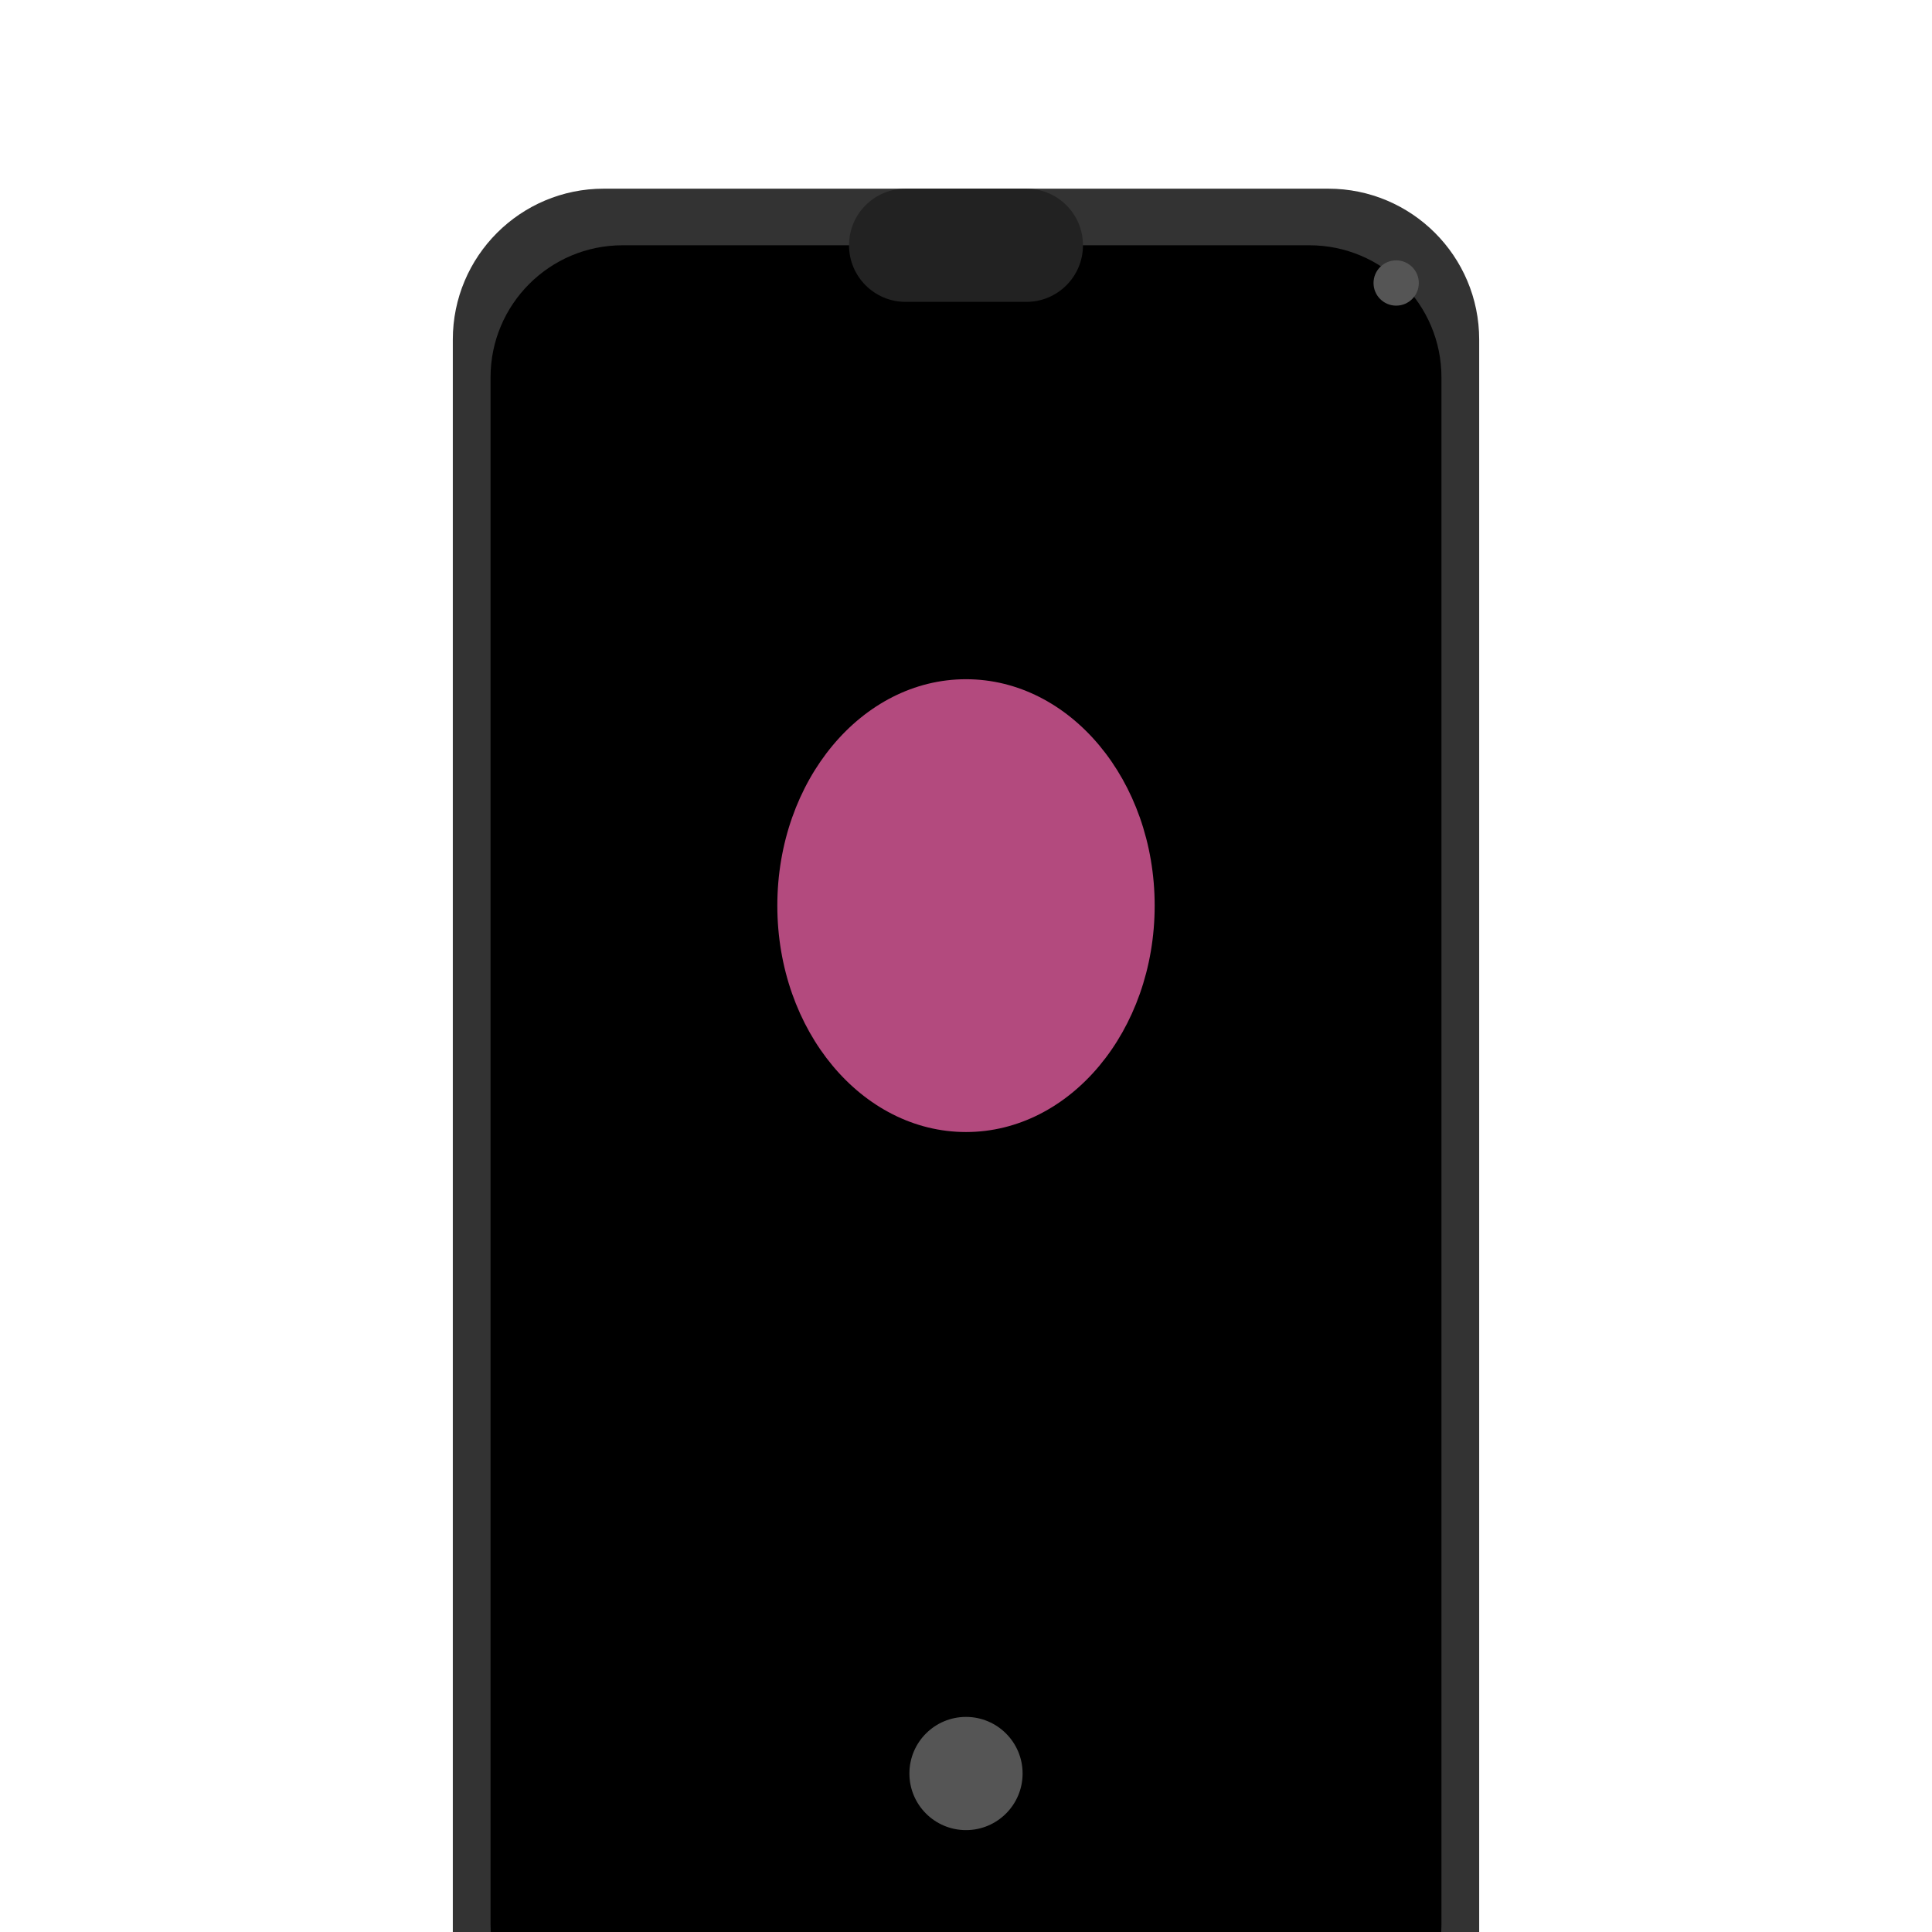
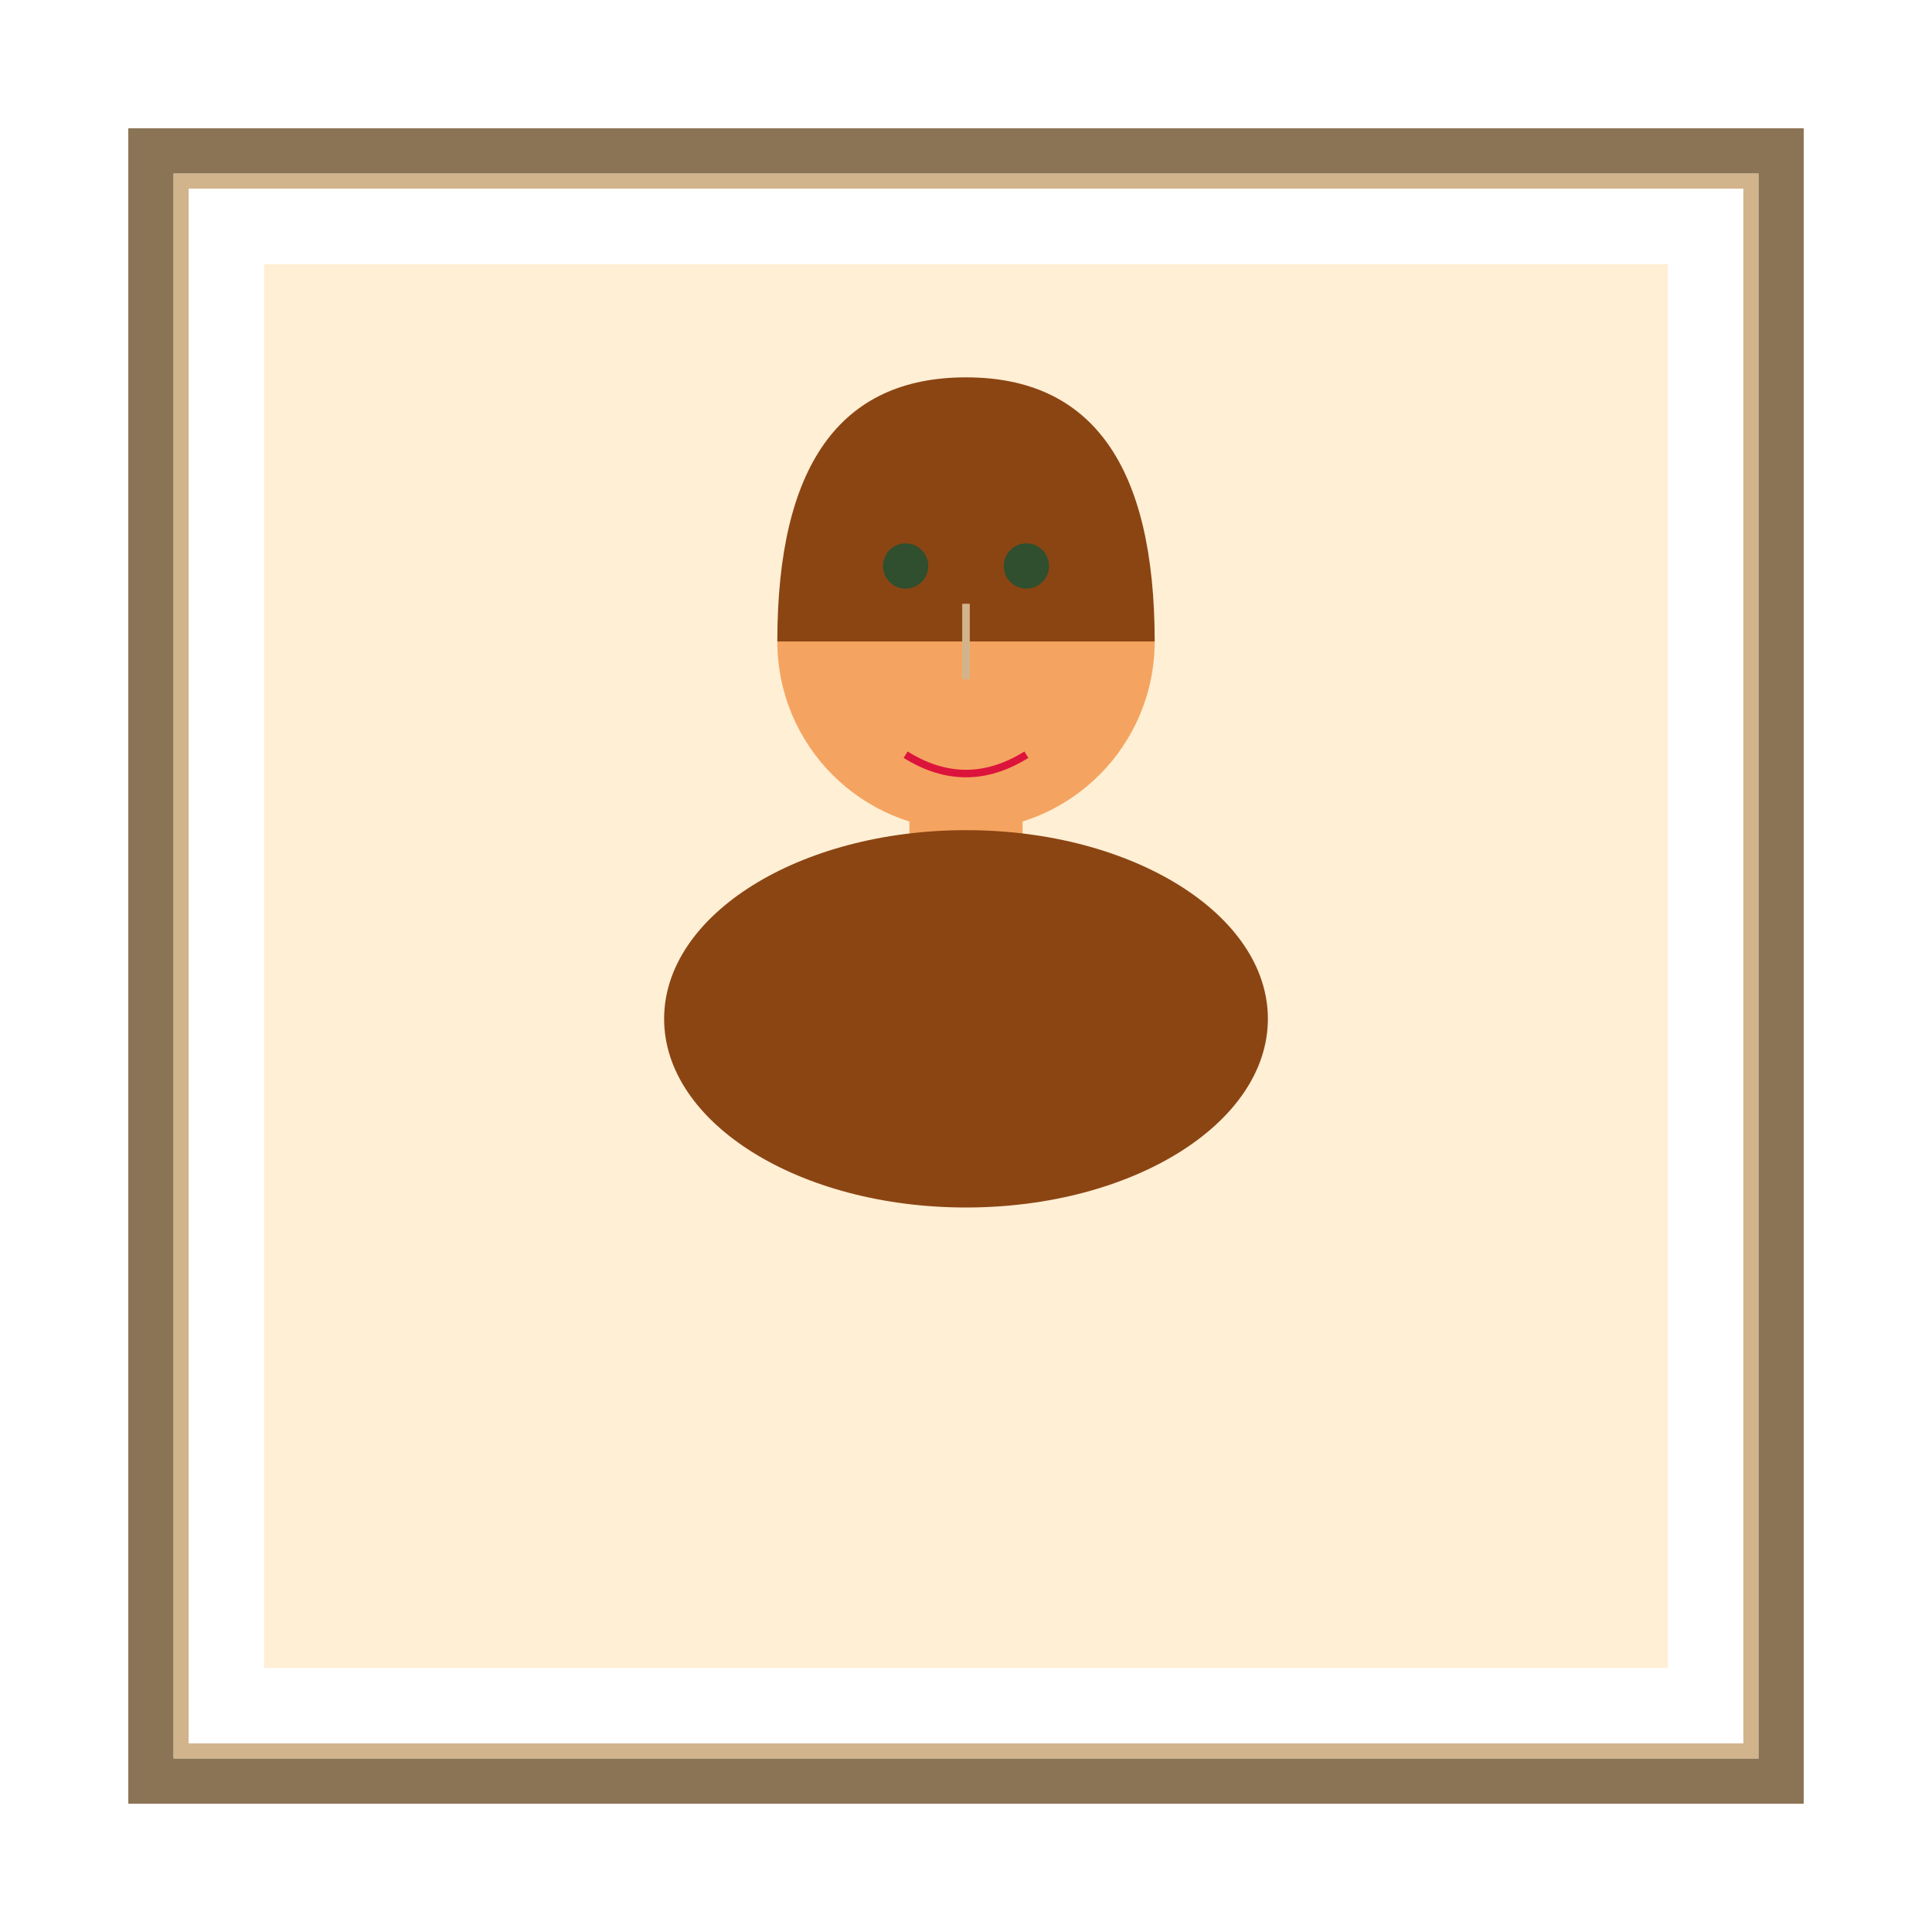
<svg xmlns="http://www.w3.org/2000/svg" width="1024" height="1024" viewBox="0 0 512 512">
-   <rect x="120" y="50" width="272" height="520" rx="40" fill="#333" />
-   <rect x="130" y="65" width="252" height="480" rx="35" fill="#000" />
-   <rect x="225" y="50" width="62" height="30" rx="15" fill="#222" />
-   <circle cx="370" cy="75" r="6" fill="#555" />
-   <circle cx="256" cy="470" r="15" fill="#555" />
-   <g opacity="0.7">
-     <ellipse cx="256" cy="240" rx="50" ry="60" fill="#FF69B4" />
-   </g>
+   <rect x="40" y="40" width="432" height="432" fill="none" stroke="#8B7355" stroke-width="12" />
+   <rect x="48" y="48" width="416" height="416" fill="none" stroke="#D2B48C" stroke-width="4" />
+   <rect x="70" y="70" width="372" height="372" fill="#FFEFD5" />
+   <circle cx="256" cy="170" r="50" fill="#F4A460" />
+   <path d="M 206 170 Q 206 100 256 100 Q 306 100 306 170" fill="#8B4513" />
+   <circle cx="240" cy="150" r="6" fill="#2F4F2F" />
+   <circle cx="272" cy="150" r="6" fill="#2F4F2F" />
+   <path d="M 256 160 L 256 180" stroke="#D2B48C" stroke-width="2" fill="none" />
+   <path d="M 240 200 Q 256 210 272 200" stroke="#DC143C" stroke-width="2" fill="none" />
+   <rect x="241" y="215" width="30" height="40" fill="#F4A460" />
+   <ellipse cx="256" cy="270" rx="80" ry="50" fill="#8B4513" />
</svg>
